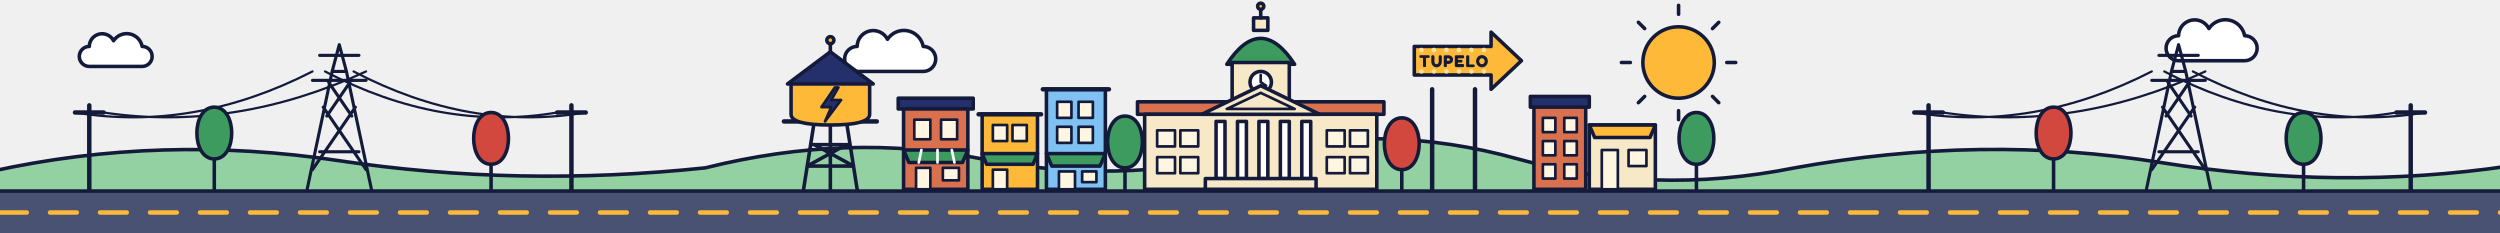
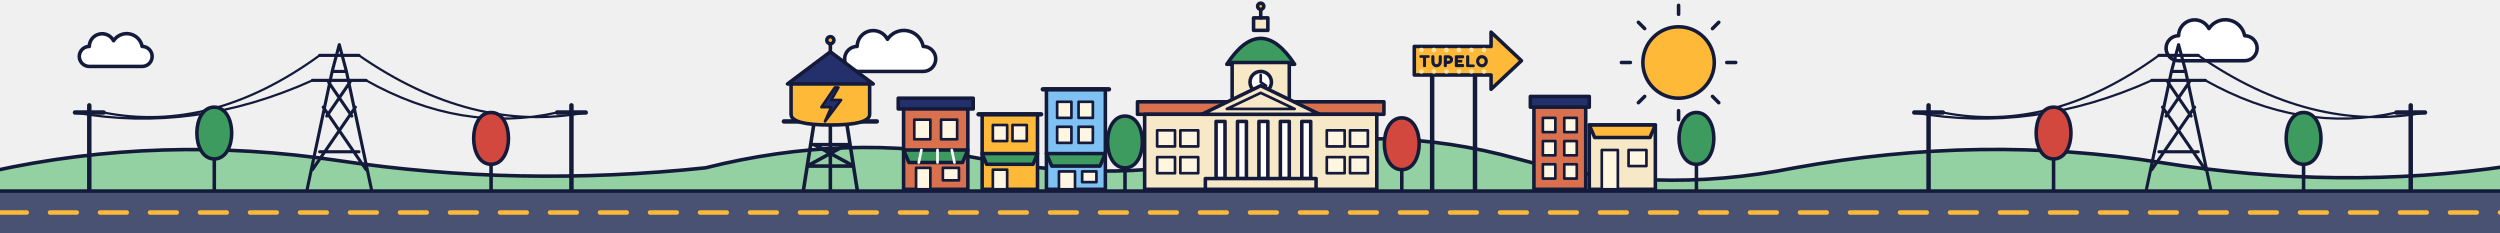
<svg xmlns="http://www.w3.org/2000/svg" viewBox="-800 0 2800 260" role="img" aria-label="Cartoon Tupelo, Mississippi skyline: the Lee County courthouse dome, a water tower, Main Street storefronts, the neon arrow sign, black gum trees and TVA power lines">
  <g stroke="#141A3A" stroke-width="4" stroke-linejoin="round" stroke-linecap="round">
    <path d="M1134 70L1144 70M1118 108L1125 115M1080 124L1080 134M1042 108L1035 115M1026 70L1016 70M1042 32L1035 25M1080 16L1080 6M1118 32L1125 25" fill="none" />
    <circle cx="1080" cy="70" r="40" fill="#FFB938" />
    <path transform="translate(160 52) scale(1)" d="M0 0a18 18 0 0 1 34-8a22 22 0 0 1 40 8a14 14 0 0 1 0 28h-74a14 14 0 0 1 0-28z" fill="#FFFFFF" vector-effect="non-scaling-stroke" />
    <path transform="translate(1640 40) scale(1)" d="M0 0a18 18 0 0 1 34-8a22 22 0 0 1 40 8a14 14 0 0 1 0 28h-74a14 14 0 0 1 0-28z" fill="#FFFFFF" vector-effect="non-scaling-stroke" />
    <path transform="translate(-700 52) scale(0.8)" d="M0 0a18 18 0 0 1 34-8a22 22 0 0 1 40 8a14 14 0 0 1 0 28h-74a14 14 0 0 1 0-28z" fill="#FFFFFF" vector-effect="non-scaling-stroke" />
    <path d="M-810 192Q-620 150 -420 180T-10 188Q150 148 300 178T600 172T900 178T1210 188Q1420 150 1620 182T2010 186V216H-810Z" fill="#93D0A2" />
    <path d="M-456 212L-428 80H-412L-384 212M-428 80L-420 50L-412 80M-450 90H-390M-442 62H-398M-450 190L-402 120M-390 190L-438 120M-434 130L-408 92M-406 130L-432 92M-442 170H-398" fill="none" stroke-width="3.5" />
    <path d="M1604 212L1632 80H1648L1676 212M1632 80L1640 50L1648 80M1610 90H1670M1618 62H1662M1610 190L1658 120M1670 190L1622 120M1626 130L1652 92M1654 130L1628 92M1618 170H1662" fill="none" stroke-width="3.5" />
    <path d="M-700 212V118M-716 126H-684" fill="none" stroke-width="5" />
    <path d="M-160 212V118M-176 126H-144" fill="none" stroke-width="5" />
    <path d="M1360 212V118M1344 126H1376" fill="none" stroke-width="5" />
    <path d="M1900 212V118M1884 126H1916" fill="none" stroke-width="5" />
-     <path d="M-716 126Q-583.0 148 -450 80M-684 126Q-537.0 148 -390 80M-436 80Q-306.0 148 -176 126M-404 80Q-274.0 148 -144 126M1344 126Q1477.0 148 1610 80M1376 126Q1523.0 148 1670 80M1624 80Q1754.0 148 1884 126M1656 80Q1786.0 148 1916 126" fill="none" stroke-width="2.5" />
+     <path d="M-716 126Q-583 150 -450 90 M-684 126Q-563 150 -442 62 M-390 90Q-283 150 -176 126 M-398 62Q-271 150 -144 126 M1344 126Q1477 150 1610 90 M1376 126Q1497 150 1618 62 M1670 90Q1777 150 1884 126 M1662 62Q1789 150 1916 126" fill="none" stroke-width="2.5" />
    <path d="M-560 212v-32" fill="none" />
    <path d="M-560 120C-534 120 -534 178 -560 178C-586 178 -586 120 -560 120Z" fill="#3E9B5F" />
    <path d="M-250 212v-26" fill="none" />
    <path d="M-250 126C-224 126 -224 184 -250 184C-276 184 -276 126 -250 126Z" fill="#D2483E" />
    <path d="M1500 212v-32" fill="none" />
    <path d="M1500 120C1526 120 1526 178 1500 178C1474 178 1474 120 1500 120Z" fill="#D2483E" />
    <path d="M1780 212v-26" fill="none" />
    <path d="M1780 126C1806 126 1806 184 1780 184C1754 184 1754 126 1780 126Z" fill="#3E9B5F" />
    <path d="M100 212l12-76M160 212l-12-76M130 140v72M104 186h52M108 162h44M104 186l44-24M156 186l-44-24" fill="none" />
    <path d="M78 136h104" fill="none" stroke-width="5" />
    <path d="M86 92H174V128Q174 140 130 140Q86 140 86 128Z" fill="#FFB938" />
    <path d="M82 94L130 58L178 94Z" fill="#24306B" />
    <path d="M130 58v-10" fill="none" />
    <circle cx="130" cy="45" r="4" fill="#FFB938" />
    <path d="M135 98L120 120H131L124 136L142 112H131L139 98Z" fill="#24306B" stroke-width="3" />
    <rect x="206" y="110" width="84" height="12" fill="#24306B" />
    <rect x="212" y="122" width="72" height="90" fill="#D9714E" />
    <rect x="300" y="128" width="62" height="84" fill="#FFB938" />
    <path d="M296 128h70" fill="none" stroke-width="5" />
    <rect x="372" y="100" width="66" height="112" fill="#7FC1F2" />
    <path d="M368 100h74" fill="none" stroke-width="5" />
    <g fill="#FFF6E2" stroke-width="3">
      <rect x="224" y="134" width="18" height="22" />
      <rect x="254" y="134" width="18" height="22" />
      <rect x="312" y="140" width="16" height="18" />
      <rect x="334" y="140" width="16" height="18" />
      <rect x="384" y="114" width="16" height="18" />
      <rect x="408" y="114" width="16" height="18" />
      <rect x="384" y="142" width="16" height="18" />
      <rect x="408" y="142" width="16" height="18" />
    </g>
    <path d="M212 168h72l-6 14h-60zM300 172h62l-5 12h-52zM372 172h66l-6 14h-54z" fill="#3E9B5F" />
    <path d="M232 168l-3 14M250 168v14M266 168l3 14" fill="none" stroke="#FFFFFF" stroke-width="3" />
    <g fill="#FFF6E2" stroke-width="3">
      <rect x="226" y="188" width="16" height="24" />
      <rect x="256" y="188" width="18" height="14" />
      <rect x="312" y="190" width="16" height="22" />
      <rect x="386" y="192" width="18" height="20" />
      <rect x="412" y="192" width="16" height="12" />
    </g>
    <rect x="918" y="118" width="58" height="94" fill="#D9714E" />
    <rect x="980" y="140" width="74" height="72" fill="#F7E8C8" />
    <rect x="914" y="108" width="66" height="12" fill="#24306B" />
    <path d="M980 140h74l-6 14h-62z" fill="#FFB938" />
    <g fill="#FFF6E2" stroke-width="3">
      <rect x="928" y="132" width="14" height="16" />
      <rect x="952" y="132" width="14" height="16" />
      <rect x="928" y="158" width="14" height="16" />
      <rect x="952" y="158" width="14" height="16" />
      <rect x="928" y="184" width="14" height="16" />
      <rect x="952" y="184" width="14" height="16" />
      <rect x="994" y="168" width="18" height="44" />
      <rect x="1024" y="168" width="20" height="18" />
    </g>
    <path d="M460 212v-22" fill="none" />
    <path d="M460 130C486 130 486 188 460 188C434 188 434 130 460 130Z" fill="#3E9B5F" />
    <path d="M574 72Q612 14 650 72Z" fill="#3E9B5F" />
    <rect x="604" y="20" width="16" height="14" fill="#F7E8C8" />
    <path d="M612 20v-12" fill="none" />
    <circle cx="612" cy="7" r="3.5" fill="#FFB938" />
    <rect x="580" y="70" width="64" height="44" fill="#F7E8C8" />
    <circle cx="612" cy="92" r="12" fill="#FFFFFF" />
    <path d="M612 92v-8M612 92l6 4" fill="none" stroke-width="3" />
    <rect x="474" y="114" width="276" height="14" fill="#D9714E" />
    <rect x="482" y="128" width="260" height="84" fill="#F7E8C8" />
    <path d="M546 128L612 96L678 128Z" fill="#F7E8C8" />
    <path d="M574 122L612 104L650 122Z" fill="none" stroke-width="3" />
    <rect x="562" y="136" width="10" height="64" fill="#FFFFFF" />
    <rect x="586" y="136" width="10" height="64" fill="#FFFFFF" />
    <rect x="610" y="136" width="10" height="64" fill="#FFFFFF" />
    <rect x="634" y="136" width="10" height="64" fill="#FFFFFF" />
    <rect x="658" y="136" width="10" height="64" fill="#FFFFFF" />
    <rect x="550" y="200" width="124" height="12" fill="#F7E8C8" />
    <g fill="#FFF6E2" stroke-width="3">
      <rect x="496" y="146" width="20" height="18" />
      <rect x="522" y="146" width="20" height="18" />
      <rect x="496" y="176" width="20" height="18" />
      <rect x="522" y="176" width="20" height="18" />
      <rect x="686" y="146" width="20" height="18" />
      <rect x="712" y="146" width="20" height="18" />
      <rect x="686" y="176" width="20" height="18" />
      <rect x="712" y="176" width="20" height="18" />
    </g>
    <path d="M770 212v-20" fill="none" />
    <path d="M770 132C796 132 796 190 770 190C744 190 744 132 770 132Z" fill="#D2483E" />
-     <path d="M804 212V100M852 212V100" fill="none" stroke-width="5" />
+     <path d="M804 212V84M852 212V84" fill="none" stroke-width="5" />
    <path d="M784 52h86v-16l34 32-34 32v-16h-86z" fill="#FFB938" />
    <path d="M799.8 61.85Q800.16 61.85 800.49 61.91Q800.81 61.97 801.03 62.27Q801.25 62.57 801.25 63.31Q801.25 64.04 801.03 64.35Q800.81 64.66 800.48 64.72Q800.14 64.78 799.78 64.78H797.16V73.48Q797.16 73.9 797.09 74.29Q797.01 74.68 796.66 74.92Q796.31 75.17 795.43 75.17Q794.6 75.17 794.24 74.91Q793.87 74.66 793.81 74.27Q793.74 73.88 793.74 73.46V64.78H791.1Q790.76 64.78 790.43 64.71Q790.09 64.64 789.88 64.34Q789.66 64.04 789.66 63.3Q789.66 62.57 789.88 62.27Q790.09 61.97 790.44 61.91Q790.78 61.85 791.12 61.85ZM808.92 75.38Q807.47 75.38 806.38 74.8Q805.29 74.22 804.55 73.27Q803.8 72.32 803.43 71.18Q803.06 70.04 803.06 68.92V63.6Q803.06 63.16 803.14 62.76Q803.22 62.37 803.58 62.11Q803.94 61.85 804.81 61.85Q805.69 61.85 806.05 62.11Q806.41 62.37 806.48 62.76Q806.56 63.16 806.56 63.62V68.92Q806.56 69.55 806.77 70.23Q806.98 70.92 807.5 71.4Q808.02 71.88 808.97 71.88Q809.69 71.88 810.23 71.51Q810.76 71.14 811.05 70.47Q811.35 69.79 811.35 68.9V63.51Q811.35 63.09 811.43 62.72Q811.52 62.35 811.88 62.1Q812.24 61.85 813.1 61.85Q813.97 61.85 814.32 62.12Q814.67 62.38 814.75 62.78Q814.82 63.18 814.82 63.62V68.96Q814.82 70.1 814.44 71.23Q814.06 72.36 813.31 73.3Q812.56 74.24 811.46 74.81Q810.36 75.38 808.92 75.38ZM818.75 75.15Q817.9 75.15 817.53 74.9Q817.17 74.64 817.1 74.23Q817.02 73.82 817.02 73.4V63.6Q817.02 63.18 817.1 62.78Q817.17 62.38 817.53 62.13Q817.9 61.87 818.77 61.87H822.55Q823.27 61.87 824.11 62.17Q824.94 62.46 825.69 63.07Q826.45 63.68 826.92 64.59Q827.4 65.5 827.4 66.75Q827.4 67.99 826.92 68.9Q826.45 69.81 825.69 70.41Q824.94 71.01 824.11 71.3Q823.27 71.6 822.53 71.6H820.5V73.42Q820.5 73.84 820.42 74.24Q820.35 74.64 819.99 74.9Q819.62 75.15 818.75 75.15ZM820.5 68.12H822.55Q822.8 68.12 823.12 68Q823.44 67.88 823.69 67.57Q823.94 67.27 823.94 66.73Q823.94 66.34 823.75 66.02Q823.56 65.71 823.24 65.53Q822.93 65.35 822.53 65.35H820.5ZM831.11 75.17Q830.26 75.17 829.9 74.91Q829.54 74.66 829.46 74.25Q829.38 73.84 829.38 73.42V63.6Q829.38 62.61 829.77 62.24Q830.16 61.87 831.17 61.87H838.12Q838.56 61.87 838.95 61.95Q839.34 62.02 839.6 62.38Q839.85 62.75 839.85 63.62Q839.85 64.47 839.6 64.84Q839.34 65.2 838.94 65.27Q838.54 65.35 838.1 65.35H832.86V67.04H836.38Q836.81 67.04 837.15 67.11Q837.5 67.17 837.71 67.48Q837.91 67.78 837.91 68.54Q837.91 69.26 837.71 69.58Q837.5 69.89 837.14 69.95Q836.77 70 836.34 70H832.86V71.69H838.12Q838.56 71.69 838.95 71.77Q839.34 71.85 839.6 72.21Q839.85 72.57 839.85 73.44Q839.85 74.3 839.6 74.66Q839.34 75.02 838.94 75.09Q838.54 75.17 838.1 75.17ZM843.8 75.17Q842.94 75.17 842.58 74.91Q842.22 74.66 842.14 74.25Q842.07 73.84 842.07 73.42V63.6Q842.07 63.18 842.14 62.78Q842.22 62.38 842.58 62.13Q842.94 61.87 843.82 61.87Q844.69 61.87 845.04 62.13Q845.39 62.38 845.47 62.78Q845.55 63.18 845.55 63.62V72.21H850.18Q850.54 72.21 850.88 72.26Q851.21 72.32 851.43 72.63Q851.64 72.95 851.64 73.69Q851.64 74.41 851.42 74.72Q851.19 75.04 850.86 75.1Q850.52 75.17 850.16 75.17ZM859.86 75.38Q858.48 75.38 857.27 74.86Q856.06 74.33 855.15 73.4Q854.24 72.47 853.72 71.25Q853.2 70.02 853.2 68.64Q853.2 67.19 853.7 65.94Q854.2 64.68 855.1 63.73Q855.99 62.78 857.18 62.25Q858.36 61.72 859.71 61.72Q861.1 61.72 862.31 62.24Q863.51 62.76 864.42 63.7Q865.34 64.63 865.85 65.87Q866.36 67.11 866.36 68.56Q866.36 69.97 865.86 71.2Q865.36 72.44 864.45 73.38Q863.55 74.32 862.38 74.85Q861.21 75.38 859.86 75.38ZM859.77 71.9Q860.42 71.9 860.99 71.65Q861.56 71.39 861.98 70.94Q862.41 70.5 862.65 69.88Q862.89 69.26 862.89 68.56Q862.89 67.86 862.64 67.25Q862.39 66.64 861.96 66.17Q861.54 65.71 860.98 65.45Q860.42 65.2 859.79 65.2Q859.14 65.2 858.58 65.45Q858.02 65.71 857.59 66.17Q857.17 66.64 856.92 67.25Q856.67 67.86 856.67 68.56Q856.67 69.24 856.92 69.85Q857.17 70.46 857.59 70.92Q858.02 71.39 858.58 71.65Q859.14 71.9 859.77 71.9Z" fill="#141A3A" stroke="none" />
    <g fill="#FFE7A8" stroke="none" opacity="0.9">
      <circle cx="792" cy="56" r="2.6" />
      <circle cx="806" cy="56" r="2.6" />
      <circle cx="820" cy="56" r="2.6" />
      <circle cx="834" cy="56" r="2.6" />
      <circle cx="848" cy="56" r="2.6" />
      <circle cx="862" cy="56" r="2.6" />
      <circle cx="792" cy="80" r="2.6" />
      <circle cx="806" cy="80" r="2.6" />
      <circle cx="820" cy="80" r="2.6" />
      <circle cx="834" cy="80" r="2.6" />
      <circle cx="848" cy="80" r="2.6" />
      <circle cx="862" cy="80" r="2.6" />
    </g>
    <path d="M1100 212v-26" fill="none" />
    <path d="M1100 126C1126 126 1126 184 1100 184C1074 184 1074 126 1100 126Z" fill="#3E9B5F" />
    <path d="M-810 214H2010V264H-810Z" fill="#4A5274" />
    <path d="M-800 238H2000" fill="none" stroke="#FFB938" stroke-width="5" stroke-dasharray="30 26" />
  </g>
</svg>
